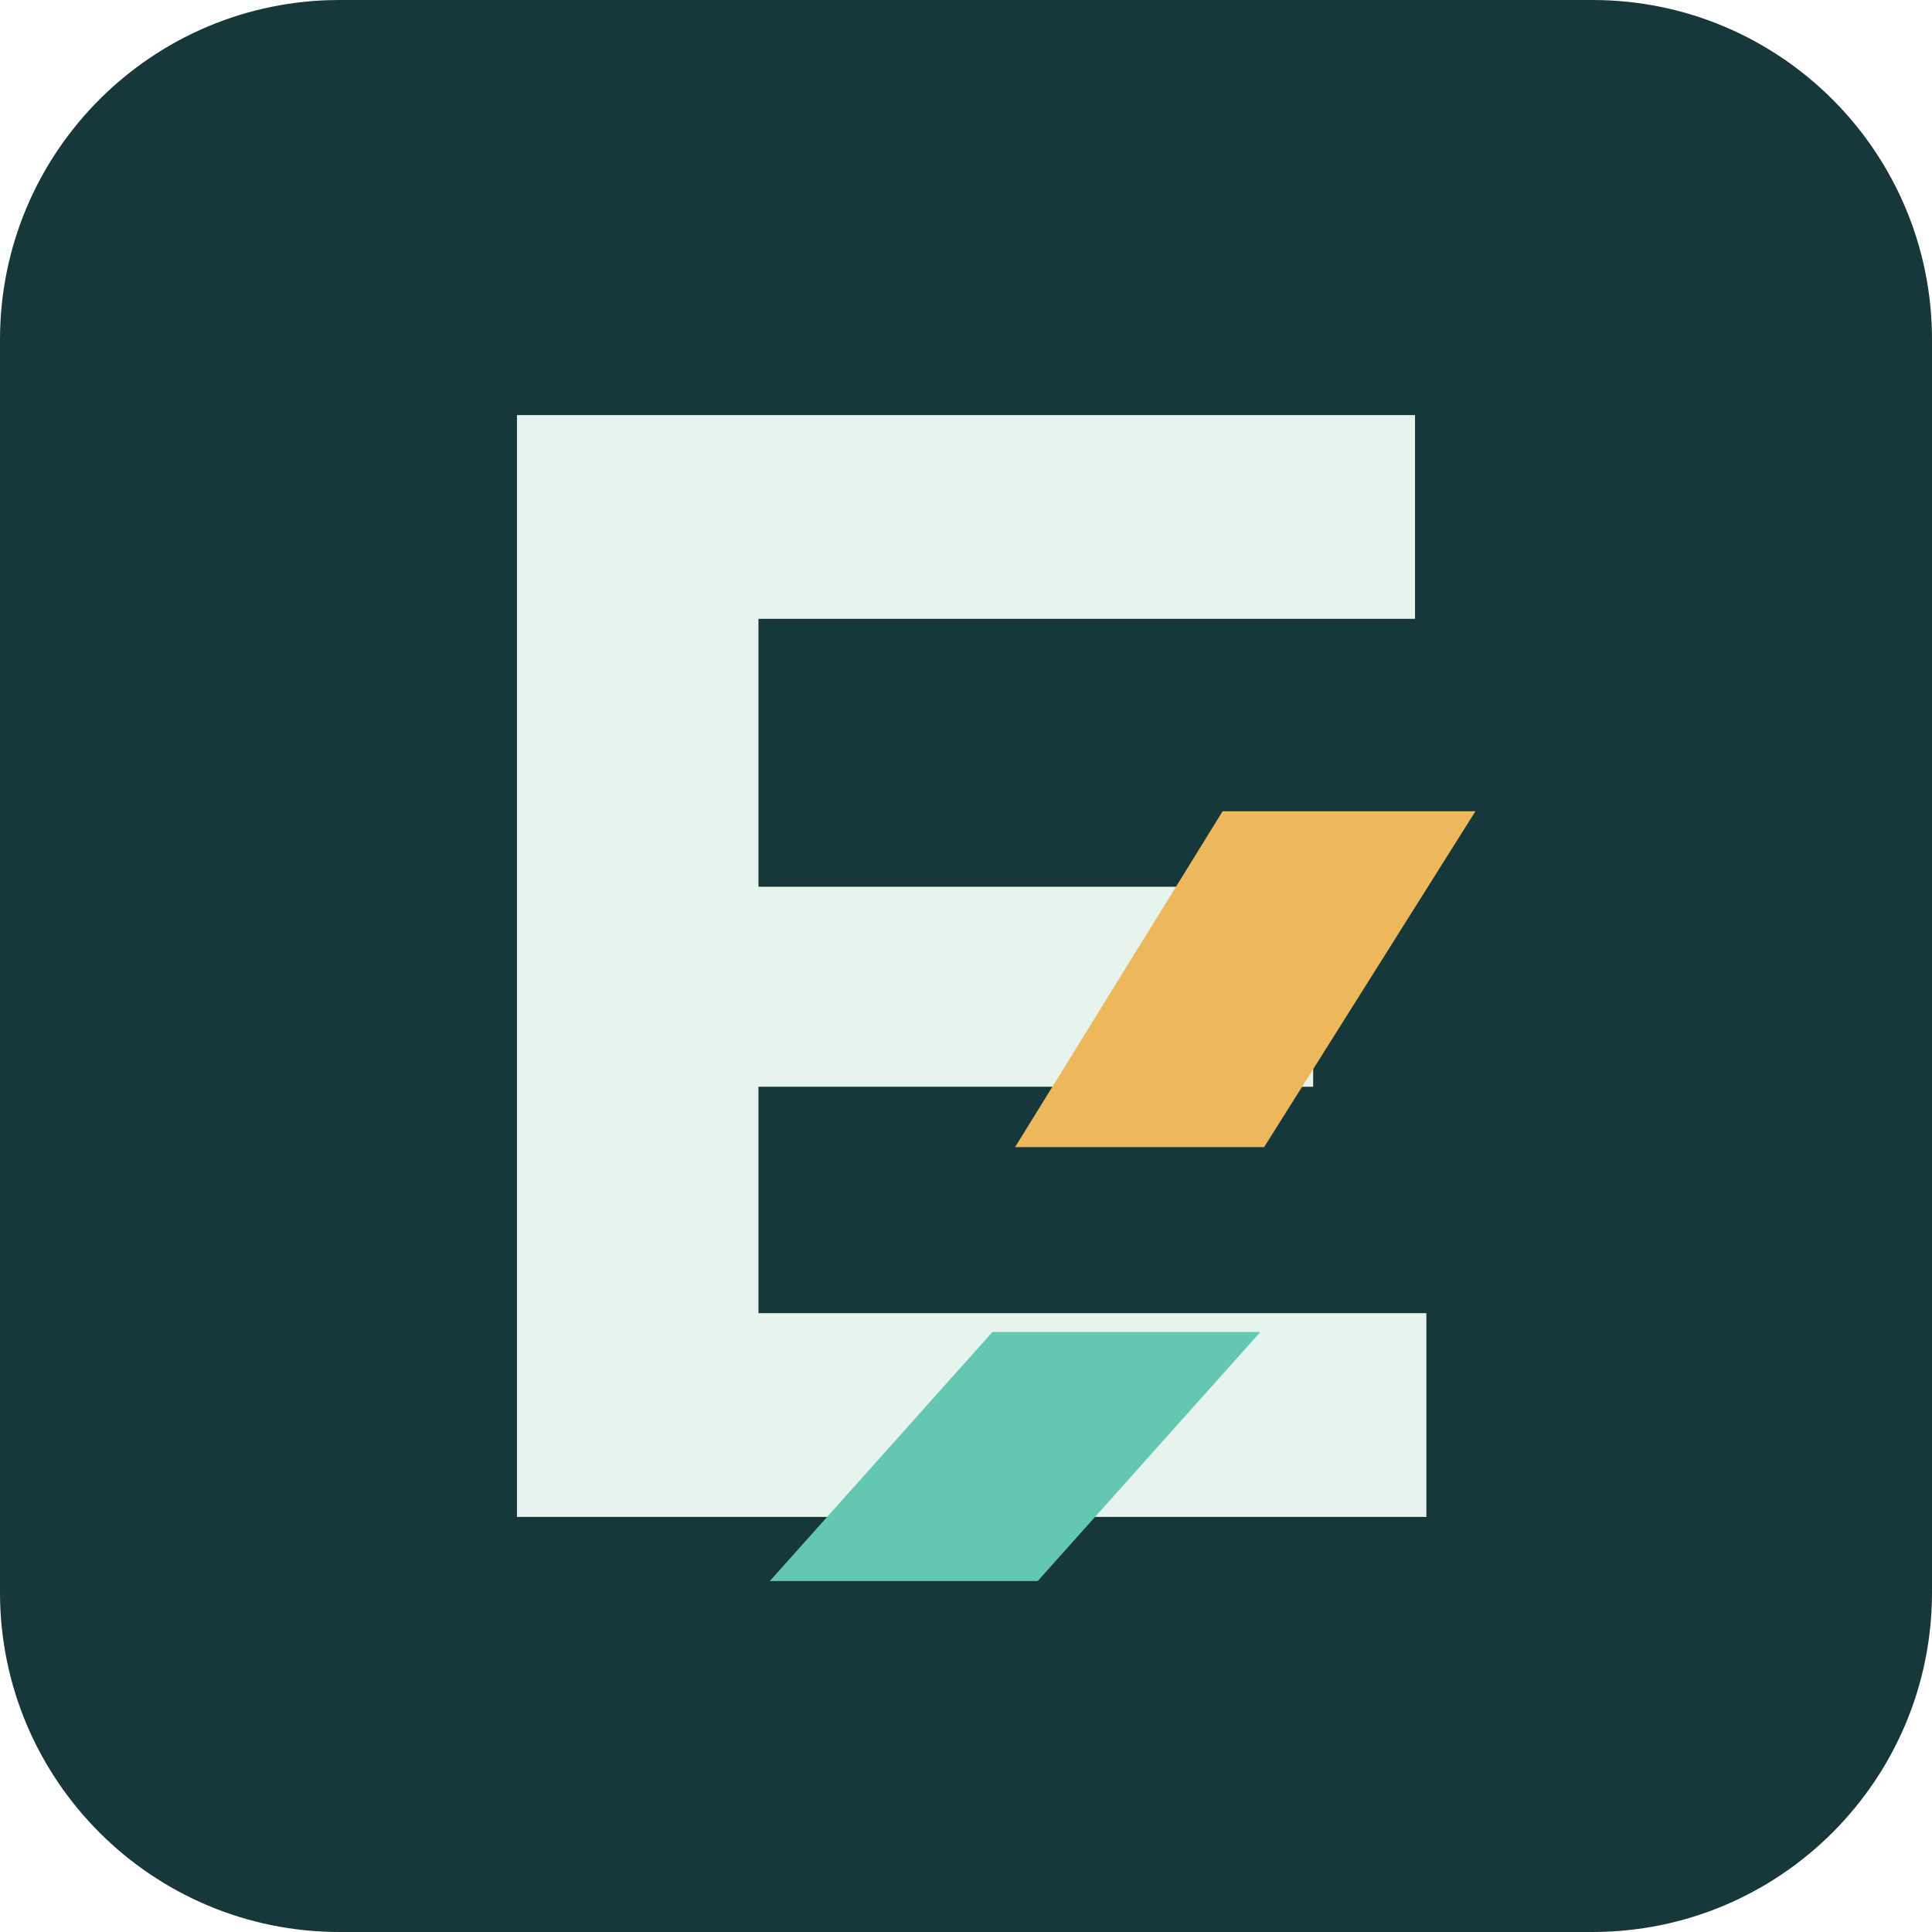
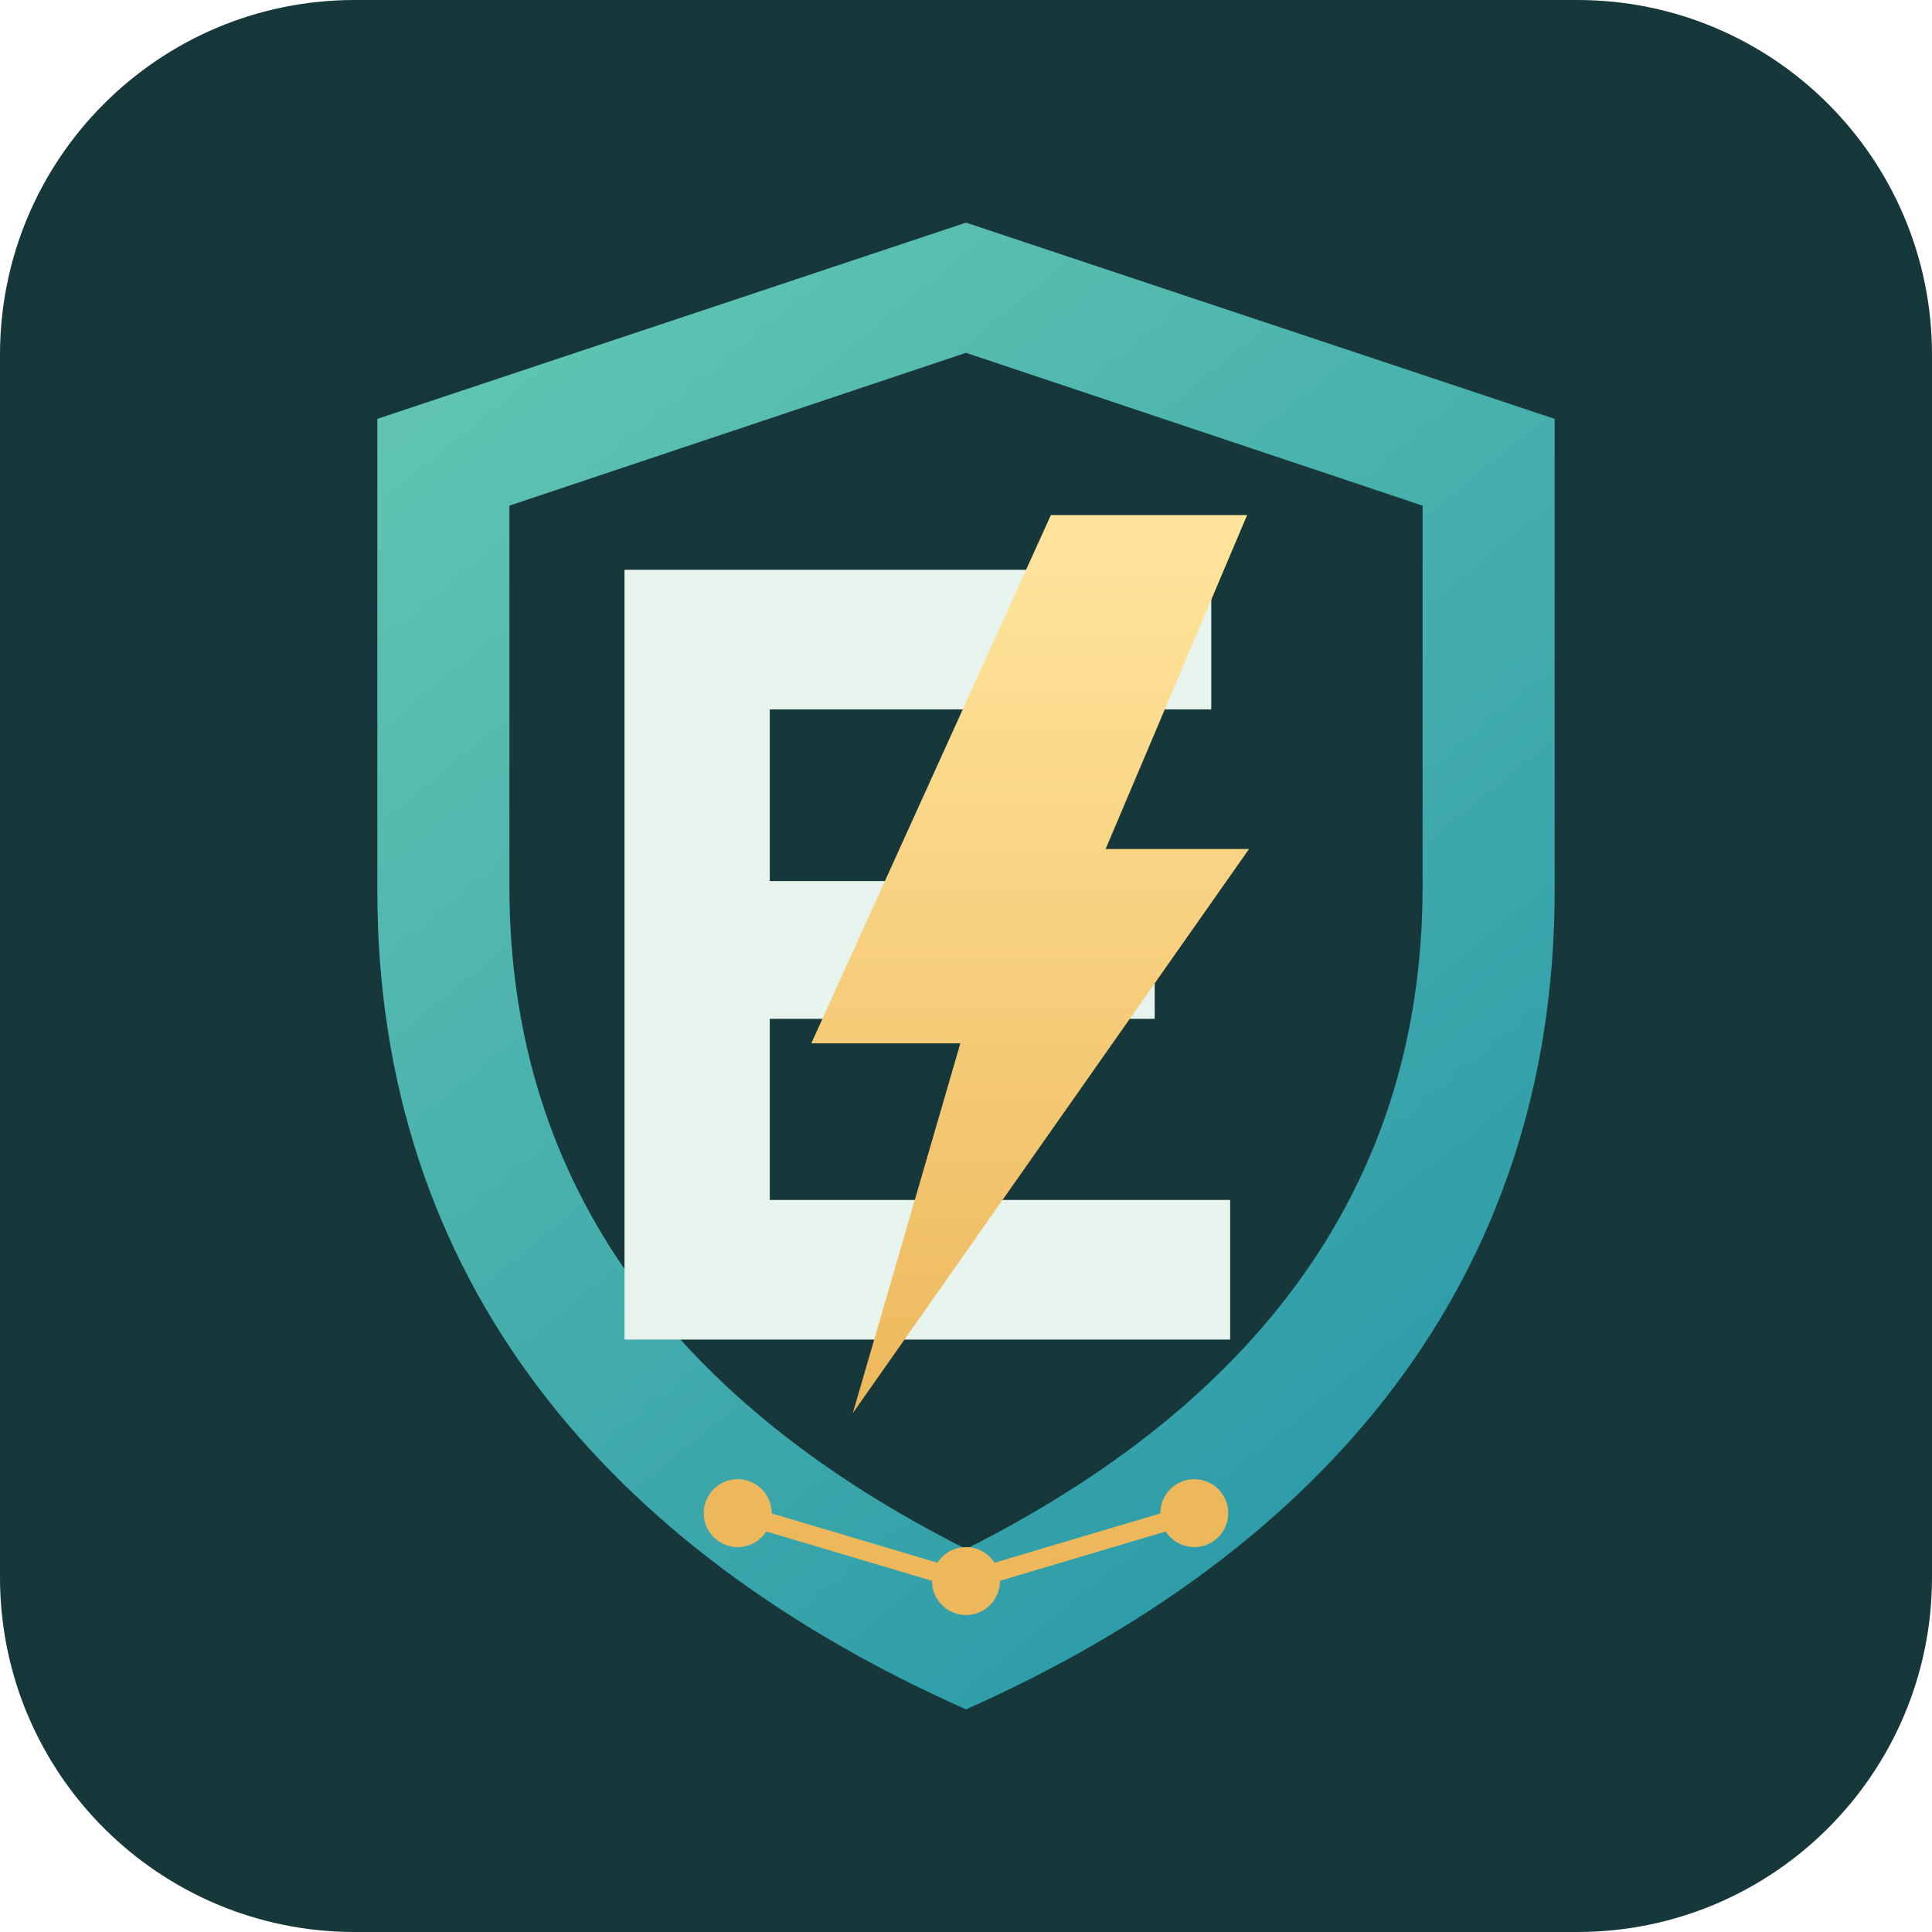
<svg xmlns="http://www.w3.org/2000/svg" viewBox="0 0 1024 1024">
-   <rect width="1024" height="1024" rx="180" fill="#17383b" />
-   <path fill="#e7f4ed" d="M274 220h476v108H402v142h294v106H402v120h354v108H274z" />
-   <path fill="#edb85c" d="M648 430h134l-112 178h-132z" />
-   <path fill="#64c7b2" d="M526 706h142l-118 132H408z" />
+   <defs>
+     <linearGradient id="shield" x1="210" y1="150" x2="814" y2="890" gradientUnits="userSpaceOnUse">
+       <stop stop-color="#64c7b2" />
+       <stop offset="1" stop-color="#2494a7" />
+     </linearGradient>
+     <linearGradient id="beam" x1="523" y1="300" x2="523" y2="745" gradientUnits="userSpaceOnUse">
+       <stop stop-color="#ffe39a" />
+       <stop offset="1" stop-color="#edb85c" />
+     </linearGradient>
+   </defs>
+   <rect width="1024" height="1024" rx="188" fill="#17383b" />
+   <path fill="url(#shield)" d="M512 118 824 222v250c0 207-123 350-312 434-189-84-312-227-312-434V222z" />
+   <path fill="#17383b" d="M512 187 754 268v202c0 161-91 275-242 351-151-76-242-190-242-351V268z" />
+   <path fill="#e7f4ed" d="M331 302h311v74H408v91h204v73H408v96h244v74H331z" />
+   <path fill="url(#beam)" d="m557 273 104 0-75 177h76L452 749l57-196h-79z" />
+   <circle cx="391" cy="802" r="18" fill="#edb85c" />
+   <circle cx="512" cy="838" r="18" fill="#edb85c" />
+   <circle cx="633" cy="802" r="18" fill="#edb85c" />
+   <path fill="none" stroke="#edb85c" stroke-width="10" d="m391 802 121 36 121-36" />
</svg>
